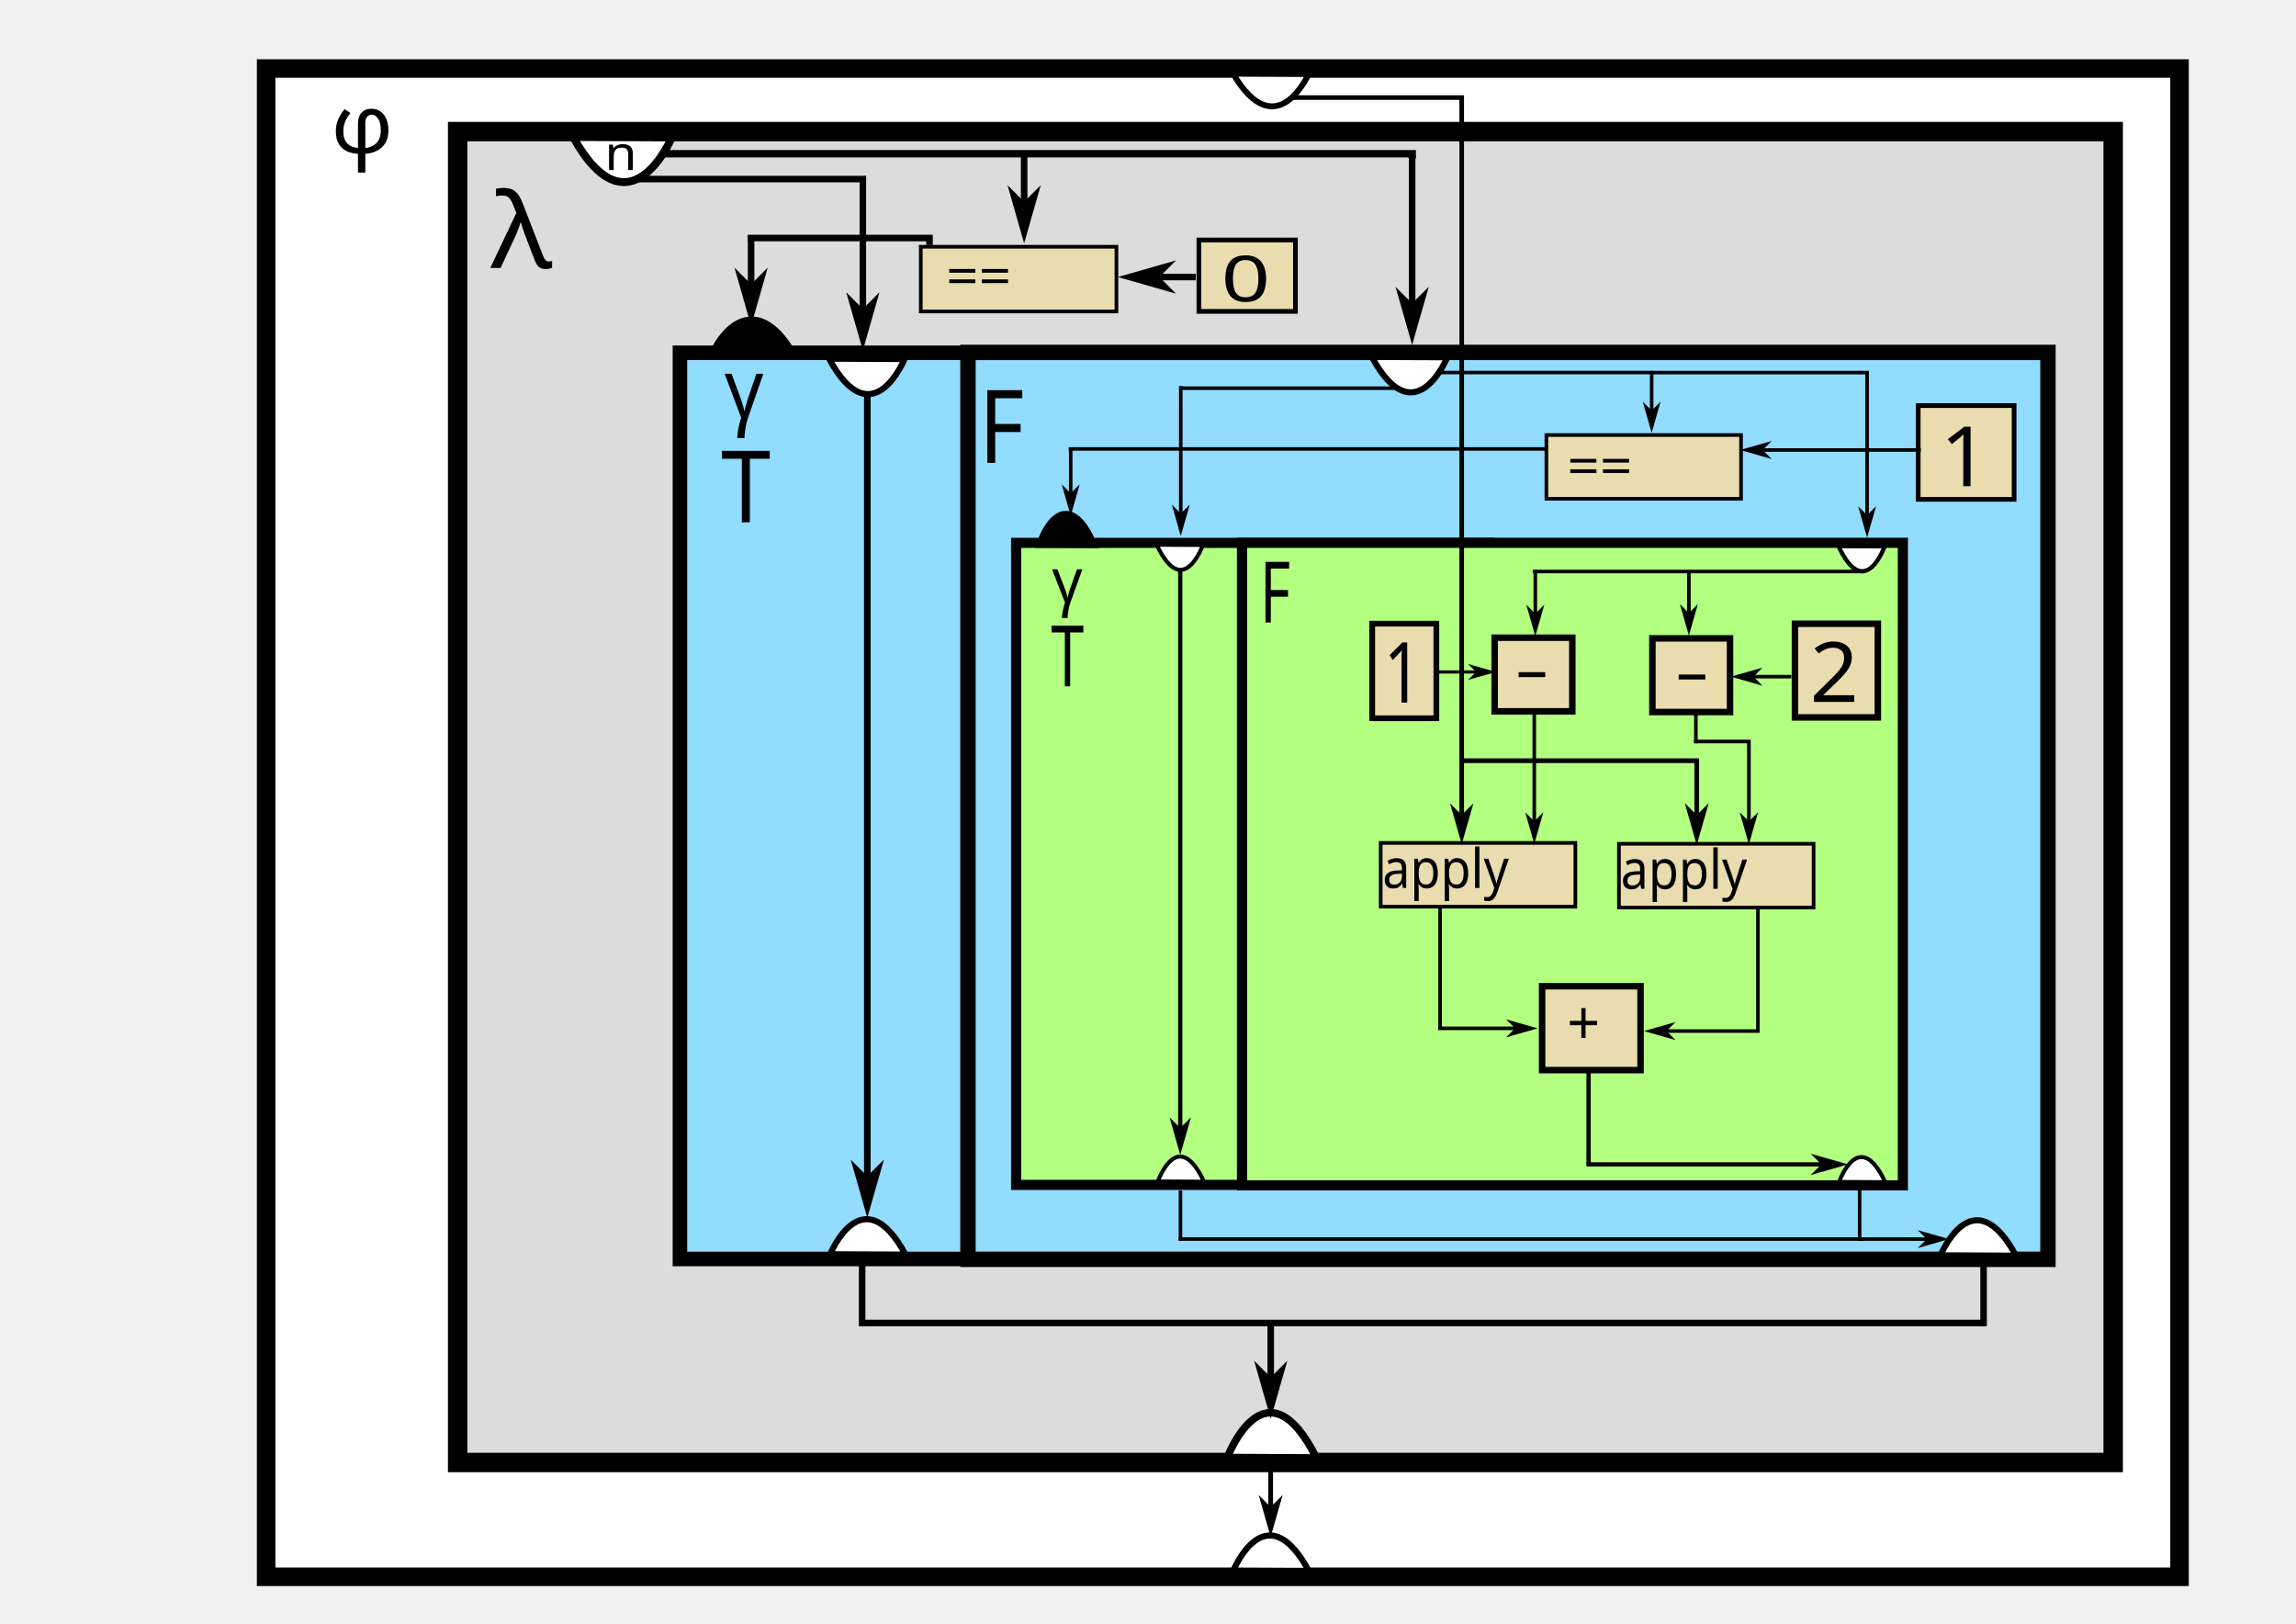
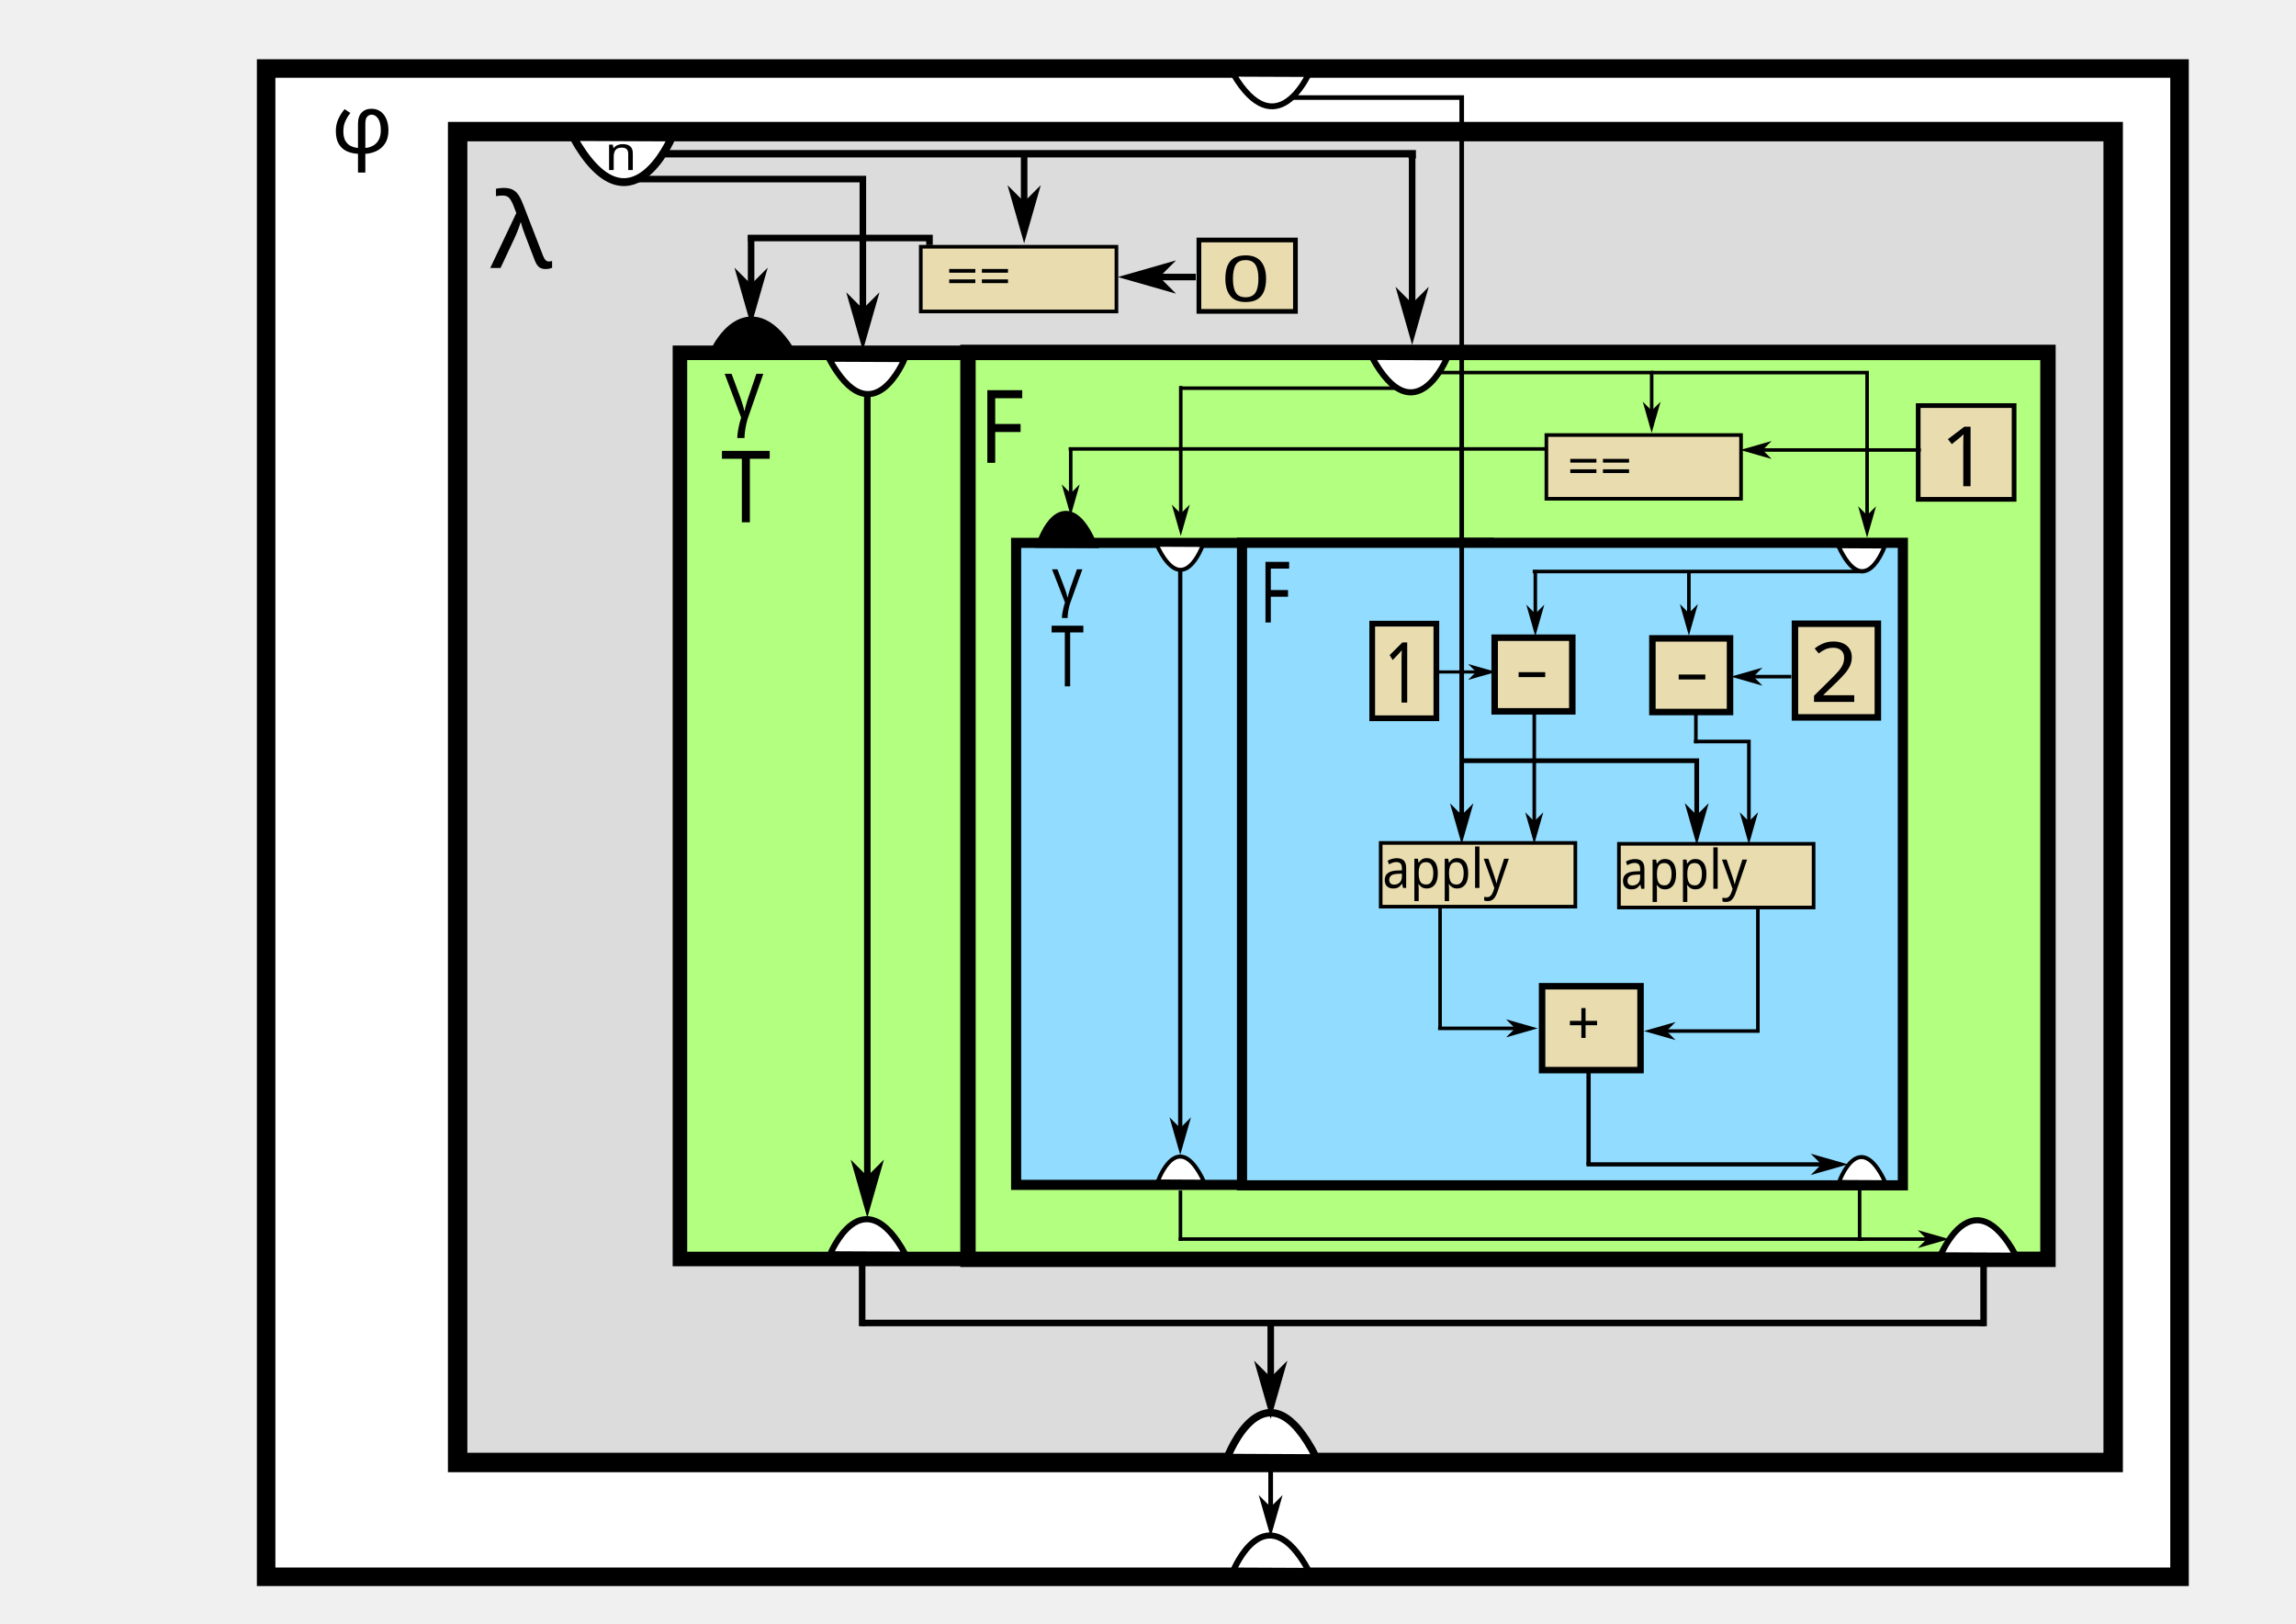
<svg xmlns="http://www.w3.org/2000/svg" width="297mm" height="210mm" viewBox="0 0 1052.362 744.094" id="svg4355" version="1.1">
  <defs id="defs4357">
    <marker orient="auto" refY="0.0" refX="0.0" id="Arrow1Mstart" style="overflow:visible">
      <path id="path6624" d="M 0.0,0.0 L 5.0,-5.0 L -12.5,0.0 L 5.0,5.0 L 0.0,0.0 z " style="fill-rule:evenodd;stroke:#000000;stroke-width:1pt;stroke-opacity:1;fill:#000000;fill-opacity:1" transform="scale(0.4) translate(10,0)" />
    </marker>
    <marker orient="auto" refY="0.0" refX="0.0" id="Arrow1Lstart" style="overflow:visible">
      <path id="path6618" d="M 0.0,0.0 L 5.0,-5.0 L -12.5,0.0 L 5.0,5.0 L 0.0,0.0 z " style="fill-rule:evenodd;stroke:#000000;stroke-width:1pt;stroke-opacity:1;fill:#000000;fill-opacity:1" transform="scale(0.8) translate(12.5,0)" />
    </marker>
    <marker orient="auto" refY="0" refX="0" id="Arrow1Mend" style="overflow:visible">
      <path id="path3920" d="M 0,0 5,-5 -12.5,0 5,5 0,0 Z" style="fill-rule:evenodd;stroke:#000000;stroke-width:1pt" transform="matrix(-0.4,0,0,-0.4,-4,0)" />
    </marker>
    <marker orient="auto" refY="0" refX="0" id="Arrow1Mend-5-4" style="overflow:visible">
      <path id="path3920-4-7" d="M 0,0 5,-5 -12.5,0 5,5 0,0 Z" style="fill-rule:evenodd;stroke:#000000;stroke-width:1pt" transform="matrix(-0.4,0,0,-0.4,-4,0)" />
    </marker>
    <marker orient="auto" refY="0" refX="0" id="marker4582" style="overflow:visible">
      <path id="path4584" d="M 0,0 5,-5 -12.5,0 5,5 0,0 Z" style="fill-rule:evenodd;stroke:#000000;stroke-width:1pt" transform="matrix(-0.4,0,0,-0.4,-4,0)" />
    </marker>
    <marker orient="auto" refY="0" refX="0" id="marker4586" style="overflow:visible">
      <path id="path4588" d="M 0,0 5,-5 -12.5,0 5,5 0,0 Z" style="fill-rule:evenodd;stroke:#000000;stroke-width:1pt" transform="matrix(-0.4,0,0,-0.4,-4,0)" />
    </marker>
    <marker orient="auto" refY="0" refX="0" id="marker4590" style="overflow:visible">
      <path id="path4592" d="M 0,0 5,-5 -12.5,0 5,5 0,0 Z" style="fill-rule:evenodd;stroke:#000000;stroke-width:1pt" transform="matrix(-0.4,0,0,-0.4,-4,0)" />
    </marker>
    <marker orient="auto" refY="0" refX="0" id="marker4594" style="overflow:visible">
      <path id="path4596" d="M 0,0 5,-5 -12.5,0 5,5 0,0 Z" style="fill-rule:evenodd;stroke:#000000;stroke-width:1pt" transform="matrix(-0.4,0,0,-0.4,-4,0)" />
    </marker>
    <marker orient="auto" refY="0" refX="0" id="Arrow1Mend-5" style="overflow:visible">
      <path id="path3920-4" d="M 0,0 5,-5 -12.5,0 5,5 0,0 Z" style="fill-rule:evenodd;stroke:#000000;stroke-width:1pt" transform="matrix(-0.4,0,0,-0.4,-4,0)" />
    </marker>
    <marker orient="auto" refY="0" refX="0" id="marker4600" style="overflow:visible">
      <path id="path4602" d="M 0,0 5,-5 -12.5,0 5,5 0,0 Z" style="fill-rule:evenodd;stroke:#000000;stroke-width:1pt" transform="matrix(-0.4,0,0,-0.4,-4,0)" />
    </marker>
    <marker orient="auto" refY="0" refX="0" id="marker4604" style="overflow:visible">
      <path id="path4606" d="M 0,0 5,-5 -12.5,0 5,5 0,0 Z" style="fill-rule:evenodd;stroke:#000000;stroke-width:1pt" transform="matrix(-0.4,0,0,-0.4,-4,0)" />
    </marker>
    <marker orient="auto" refY="0" refX="0" id="Arrow1Mend-5-4-8" style="overflow:visible">
      <path id="path3920-4-7-14" d="M 0,0 5,-5 -12.5,0 5,5 0,0 Z" style="fill-rule:evenodd;stroke:#000000;stroke-width:1pt" transform="matrix(-0.4,0,0,-0.4,-4,0)" />
    </marker>
    <marker orient="auto" refY="0" refX="0" id="marker4860" style="overflow:visible">
      <path id="path4862" d="M 0,0 5,-5 -12.5,0 5,5 0,0 Z" style="fill-rule:evenodd;stroke:#000000;stroke-width:1pt" transform="matrix(-0.4,0,0,-0.4,-4,0)" />
    </marker>
    <marker orient="auto" refY="0" refX="0" id="marker4864" style="overflow:visible">
      <path id="path4866" d="M 0,0 5,-5 -12.5,0 5,5 0,0 Z" style="fill-rule:evenodd;stroke:#000000;stroke-width:1pt" transform="matrix(-0.4,0,0,-0.4,-4,0)" />
    </marker>
    <marker orient="auto" refY="0" refX="0" id="marker4868" style="overflow:visible">
      <path id="path4870" d="M 0,0 5,-5 -12.5,0 5,5 0,0 Z" style="fill-rule:evenodd;stroke:#000000;stroke-width:1pt" transform="matrix(-0.4,0,0,-0.4,-4,0)" />
    </marker>
    <marker orient="auto" refY="0" refX="0" id="marker4872" style="overflow:visible">
      <path id="path4874" d="M 0,0 5,-5 -12.5,0 5,5 0,0 Z" style="fill-rule:evenodd;stroke:#000000;stroke-width:1pt" transform="matrix(-0.4,0,0,-0.4,-4,0)" />
    </marker>
    <marker orient="auto" refY="0" refX="0" id="marker4876" style="overflow:visible">
      <path id="path4878" d="M 0,0 5,-5 -12.5,0 5,5 0,0 Z" style="fill-rule:evenodd;stroke:#000000;stroke-width:1pt" transform="matrix(-0.4,0,0,-0.4,-4,0)" />
    </marker>
    <marker orient="auto" refY="0" refX="0" id="marker4880" style="overflow:visible">
      <path id="path4882" d="M 0,0 5,-5 -12.5,0 5,5 0,0 Z" style="fill-rule:evenodd;stroke:#000000;stroke-width:1pt" transform="matrix(-0.4,0,0,-0.4,-4,0)" />
    </marker>
    <marker orient="auto" refY="0" refX="0" id="marker4884" style="overflow:visible">
      <path id="path4886" d="M 0,0 5,-5 -12.5,0 5,5 0,0 Z" style="fill-rule:evenodd;stroke:#000000;stroke-width:1pt" transform="matrix(-0.4,0,0,-0.4,-4,0)" />
    </marker>
    <marker orient="auto" refY="0" refX="0" id="marker4888" style="overflow:visible">
      <path id="path4890" d="M 0,0 5,-5 -12.5,0 5,5 0,0 Z" style="fill-rule:evenodd;stroke:#000000;stroke-width:1pt" transform="matrix(-0.4,0,0,-0.4,-4,0)" />
    </marker>
    <marker orient="auto" refY="0" refX="0" id="marker4892" style="overflow:visible">
      <path id="path4894" d="M 0,0 5,-5 -12.5,0 5,5 0,0 Z" style="fill-rule:evenodd;stroke:#000000;stroke-width:1pt" transform="matrix(-0.4,0,0,-0.4,-4,0)" />
    </marker>
    <marker orient="auto" refY="0" refX="0" id="marker4896" style="overflow:visible">
      <path id="path4898" d="M 0,0 5,-5 -12.5,0 5,5 0,0 Z" style="fill-rule:evenodd;stroke:#000000;stroke-width:1pt" transform="matrix(-0.4,0,0,-0.4,-4,0)" />
    </marker>
    <marker orient="auto" refY="0" refX="0" id="marker4900" style="overflow:visible">
      <path id="path4902" d="M 0,0 5,-5 -12.5,0 5,5 0,0 Z" style="fill-rule:evenodd;stroke:#000000;stroke-width:1pt" transform="matrix(-0.4,0,0,-0.4,-4,0)" />
    </marker>
    <marker orient="auto" refY="0" refX="0" id="marker4904" style="overflow:visible">
      <path id="path4906" d="M 0,0 5,-5 -12.5,0 5,5 0,0 Z" style="fill-rule:evenodd;stroke:#000000;stroke-width:1pt" transform="matrix(-0.4,0,0,-0.4,-4,0)" />
    </marker>
    <marker orient="auto" refY="0" refX="0" id="marker4908" style="overflow:visible">
      <path id="path4910" d="M 0,0 5,-5 -12.5,0 5,5 0,0 Z" style="fill-rule:evenodd;stroke:#000000;stroke-width:1pt" transform="matrix(-0.4,0,0,-0.4,-4,0)" />
    </marker>
    <marker orient="auto" refY="0" refX="0" id="marker4912" style="overflow:visible">
      <path id="path4914" d="M 0,0 5,-5 -12.5,0 5,5 0,0 Z" style="fill-rule:evenodd;stroke:#000000;stroke-width:1pt" transform="matrix(-0.4,0,0,-0.4,-4,0)" />
    </marker>
    <marker orient="auto" refY="0" refX="0" id="Arrow1Mend-5-4-0" style="overflow:visible">
      <path id="path3920-4-7-1" d="M 0,0 5,-5 -12.5,0 5,5 0,0 Z" style="fill-rule:evenodd;stroke:#000000;stroke-width:1pt" transform="matrix(-0.4,0,0,-0.4,-4,0)" />
    </marker>
    <marker orient="auto" refY="0" refX="0" id="marker4918" style="overflow:visible">
      <path id="path4920" d="M 0,0 5,-5 -12.5,0 5,5 0,0 Z" style="fill-rule:evenodd;stroke:#000000;stroke-width:1pt" transform="matrix(-0.4,0,0,-0.4,-4,0)" />
    </marker>
    <marker orient="auto" refY="0" refX="0" id="marker4922" style="overflow:visible">
      <path id="path4924" d="M 0,0 5,-5 -12.5,0 5,5 0,0 Z" style="fill-rule:evenodd;stroke:#000000;stroke-width:1pt" transform="matrix(-0.4,0,0,-0.4,-4,0)" />
    </marker>
    <marker orient="auto" refY="0" refX="0" id="Arrow1Mend-5-4-8-3" style="overflow:visible">
      <path id="path3920-4-7-14-9" d="M 0,0 5,-5 -12.5,0 5,5 0,0 Z" style="fill-rule:evenodd;stroke:#000000;stroke-width:1pt" transform="matrix(-0.4,0,0,-0.4,-4,0)" />
    </marker>
    <marker orient="auto" refY="0" refX="0" id="Arrow1Mend-5-4-8-4" style="overflow:visible">
      <path id="path3920-4-7-14-6" d="M 0,0 5,-5 -12.5,0 5,5 0,0 Z" style="fill-rule:evenodd;stroke:#000000;stroke-width:1pt" transform="matrix(-0.4,0,0,-0.4,-4,0)" />
    </marker>
    <marker orient="auto" refY="0" refX="0" id="Arrow1Mend-2" style="overflow:visible">
      <path id="path3920-1" d="M 0,0 5,-5 -12.5,0 5,5 0,0 Z" style="fill-rule:evenodd;stroke:#000000;stroke-width:1pt" transform="matrix(-0.4,0,0,-0.4,-4,0)" />
    </marker>
  </defs>
  <g id="layer1" transform="translate(0,-308.2677)">
    <rect y="339.661" x="121.977" height="691.2" width="877" id="rect3004-4" style="fill:#ffffff;stroke:#000000;stroke-width:8.484;stroke-miterlimit:4;stroke-dasharray:none">
      </rect>
    <text id="text6458-2" y="388.384" x="147.891" style="font-style:normal;font-variant:normal;font-weight:normal;font-stretch:normal;font-size:38.165px;line-height:125%;font-family:Sans;-inkscape-font-specification:Sans;text-align:start;letter-spacing:0px;word-spacing:0px;writing-mode:lr-tb;text-anchor:start;fill:#000000;fill-opacity:1;stroke:none" xml:space="preserve" transform="scale(1.026323,0.974352)">
      <tspan y="388.384" x="147.891" id="tspan4083">φ</tspan>
    </text>
    <rect y="368.585" x="209.758" height="609.898" width="758.805" id="rect3004" style="fill:#dcdcdc;fill-opacity:1;stroke:#000000;stroke-width:8.905;stroke-miterlimit:4;stroke-dasharray:none">
      </rect>
    <path style="fill:#ffffff;stroke:#000000;stroke-width:3.608;stroke-linecap:butt;stroke-linejoin:miter;stroke-miterlimit:4;stroke-dasharray:none;stroke-opacity:1" d="m 307.902,371.256 c 0,0 -19.337,46.187 -45.232,-0.194 15.646,0.065 30.767,0.129 45.232,0.194 z" id="path6493-9-8-6-0-7-3" />
    <path style="fill:#ffffff;stroke:#000000;stroke-width:3.435;stroke-linecap:butt;stroke-linejoin:miter;stroke-miterlimit:4;stroke-dasharray:none;stroke-opacity:1" d="m 562.517,976.206 c 0,0 17.481,-46.291 40.889,0.194 -14.144,-0.065 -27.813,-0.13 -40.889,-0.194 z" id="path6493-9-87-5-2-2-1" />
    <path style="fill:none;stroke:#000000;stroke-width:2.158;stroke-linecap:butt;stroke-linejoin:miter;stroke-miterlimit:4;stroke-dasharray:none;stroke-opacity:1;marker-end:url(#Arrow1Mend)" d="m 582.403,977.67 0,30.648" id="path3125-7" />
    <path style="display:inline;fill:none;stroke:#000000;stroke-width:3;stroke-linecap:butt;stroke-linejoin:miter;stroke-miterlimit:4;stroke-dasharray:none;stroke-opacity:1;marker-end:url(#Arrow1Mend-5)" d="m 291.395,390.334 104.092,0 0,72.626" id="path4809-0" />
    <rect style="fill:#e9ddaf;stroke:#000000;stroke-width:1.682;stroke-miterlimit:4;stroke-dasharray:none" id="rect4535" width="89.672" height="29.65" x="422.039" y="421.344" />
    <text id="text4381-1-2-6" y="462.784" x="445.898" style="font-style:normal;font-variant:normal;font-weight:normal;font-stretch:normal;font-size:25.061px;line-height:125%;font-family:Sans;-inkscape-font-specification:'Sans, Normal';text-align:center;letter-spacing:0px;word-spacing:0px;writing-mode:lr-tb;text-anchor:middle;fill:#000000;fill-opacity:1;stroke:none;stroke-width:0.737;stroke-miterlimit:4;stroke-dasharray:none" xml:space="preserve" transform="scale(1.044134,0.9577312)">
      <tspan id="tspan60415" x="445.898" y="462.784">==</tspan>
    </text>
    <rect style="fill:#e9ddaf;stroke:#000000;stroke-width:2.158;stroke-miterlimit:4;stroke-dasharray:none" id="rect4379-0" width="44.238" height="32.712" x="549.515" y="418.253" />
    <text xml:space="preserve" style="font-style:normal;font-variant:normal;font-weight:normal;font-stretch:normal;font-size:33.842px;line-height:125%;font-family:Sans;-inkscape-font-specification:Sans;text-align:start;letter-spacing:0px;word-spacing:0px;writing-mode:lr-tb;text-anchor:start;fill:#000000;fill-opacity:1;stroke:none" x="481.299" y="519.11" id="text4381-6" transform="scale(1.162916,0.8599075)">
      <tspan y="519.11" x="481.299" id="tspan5338">0</tspan>
    </text>
    <path style="display:inline;fill:none;stroke:#000000;stroke-width:3.379;stroke-linecap:butt;stroke-linejoin:miter;stroke-miterlimit:4;stroke-dasharray:none;stroke-opacity:1" d="m 303.393,378.726 343.899,0 0,2.178" id="path5027" />
    <path style="fill:none;stroke:#000000;stroke-width:3;stroke-linecap:butt;stroke-linejoin:miter;stroke-miterlimit:4;stroke-dasharray:none;stroke-opacity:1;marker-end:url(#Arrow1Mend-5-4)" d="m 647.25,379.291 0,81.142" id="path5029" />
    <path style="fill:none;stroke:#000000;stroke-width:3;stroke-linecap:butt;stroke-linejoin:miter;stroke-miterlimit:4;stroke-dasharray:none;stroke-opacity:1;marker-end:url(#Arrow1Mend-5-4)" d="m 469.409,380.265 0,33.616" id="path5340" />
    <path style="fill:none;stroke:#000000;stroke-width:3;stroke-linecap:butt;stroke-linejoin:miter;stroke-miterlimit:4;stroke-dasharray:none;stroke-opacity:1;marker-end:url(#Arrow1Mend-5-4)" d="m 548.078,435.223 -29.798,0" id="path5532" />
    <path style="display:inline;fill:none;fill-rule:evenodd;stroke:#000000;stroke-width:3;stroke-linecap:butt;stroke-linejoin:miter;stroke-miterlimit:4;stroke-dasharray:none;stroke-opacity:1" d="m 395.141,914.534 0.018,0 0,-26.613" id="path4733" />
    <path style="fill:none;fill-rule:evenodd;stroke:#000000;stroke-width:3;stroke-linecap:butt;stroke-linejoin:miter;stroke-miterlimit:4;stroke-dasharray:none;stroke-opacity:1" d="m 909.171,888.457 0,26.067 -0.965,0" id="path4733-7" />
-     <rect y="469.946" x="311.647" height="415.277" width="317.15" id="rect3004-6" style="fill:#91dcff;stroke:#000000;stroke-width:6.66;stroke-miterlimit:4;stroke-dasharray:none;fill-opacity:1">
-       </rect>
-     <rect y="469.768" x="443.666" height="415.611" width="495.006" id="rect6551" style="color:#000000;display:inline;overflow:visible;visibility:visible;fill:#91dcff;fill-opacity:1;fill-rule:nonzero;stroke:#000000;stroke-width:7.061;stroke-linecap:butt;stroke-linejoin:miter;stroke-miterlimit:4;stroke-dasharray:none;stroke-dashoffset:0;stroke-opacity:1;marker:none;enable-background:accumulate" />
-     <rect style="fill:#b3ff80;stroke:#000000;stroke-width:4.634;stroke-miterlimit:4;stroke-dasharray:none" id="rect3004-6-5" width="216.678" height="294.211" x="465.735" y="557.048">
+     <rect y="469.946" x="311.647" height="415.277" width="317.15" id="rect3004-6" style="fill:#b3ff80;stroke:#000000;stroke-width:6.66;stroke-miterlimit:4;stroke-dasharray:none;fill-opacity:1">
+       </rect>
+     <rect y="469.768" x="443.666" height="415.611" width="495.006" id="rect6551" style="color:#000000;display:inline;overflow:visible;visibility:visible;fill:#b3ff80;fill-opacity:1;fill-rule:nonzero;stroke:#000000;stroke-width:7.061;stroke-linecap:butt;stroke-linejoin:miter;stroke-miterlimit:4;stroke-dasharray:none;stroke-dashoffset:0;stroke-opacity:1;marker:none;enable-background:accumulate" />
+     <rect style="fill:#91dcff;stroke:#000000;stroke-width:4.634;stroke-miterlimit:4;stroke-dasharray:none;fill-opacity:1" id="rect3004-6-5" width="216.678" height="294.211" x="465.735" y="557.048">
      </rect>
    <path id="path4295" d="m 490.756,514.562 0,26.868" style="fill:none;stroke:#000000;stroke-width:1.619;stroke-linecap:butt;stroke-linejoin:miter;stroke-miterlimit:4;stroke-dasharray:none;stroke-opacity:1;marker-end:url(#Arrow1Mend-5-4-8)" />
    <path id="path4521" d="m 639.907,484.738 0,1.424 -99.187,0" style="fill:none;stroke:#000000;stroke-width:1.619;stroke-linecap:butt;stroke-linejoin:miter;stroke-miterlimit:4;stroke-dasharray:none;stroke-opacity:1" />
    <path id="path4523" d="m 541.204,485.165 0,65.54" style="fill:none;stroke:#000000;stroke-width:1.619;stroke-linecap:butt;stroke-linejoin:miter;stroke-miterlimit:4;stroke-dasharray:none;stroke-opacity:1;marker-end:url(#Arrow1Mend-5-4-8)" />
    <rect y="494.136" x="879.199" height="42.959" width="43.954" id="rect4379-0-7" style="fill:#e9ddaf;stroke:#000000;stroke-width:2.158;stroke-miterlimit:4;stroke-dasharray:none" />
    <text transform="scale(1.011513,0.9886183)" id="text4381-6-8" y="537.197" x="879.206" style="font-style:normal;font-variant:normal;font-weight:normal;font-stretch:normal;font-size:38.657px;line-height:125%;font-family:Sans;-inkscape-font-specification:Sans;text-align:start;letter-spacing:0px;word-spacing:0px;writing-mode:lr-tb;text-anchor:start;fill:#000000;fill-opacity:1;stroke:none" xml:space="preserve">
      <tspan y="537.197" x="879.206" id="tspan4746">1</tspan>
    </text>
    <path style="fill:none;stroke:#000000;stroke-width:1.608;stroke-linecap:butt;stroke-linejoin:miter;stroke-miterlimit:4;stroke-dasharray:none;stroke-opacity:1;marker-end:url(#Arrow1Mend-5-4-8)" d="m 659.026,478.996 98.005,0 0,24.474" id="path4942" />
    <path style="fill:none;stroke:#000000;stroke-width:1.619;stroke-linecap:butt;stroke-linejoin:miter;stroke-miterlimit:4;stroke-dasharray:none;stroke-opacity:1;marker-end:url(#Arrow1Mend-5-4-8)" d="m 880.397,514.486 -79.584,0" id="path5134" />
    <path style="display:inline;fill:none;stroke:#000000;stroke-width:3;stroke-linecap:butt;stroke-linejoin:miter;stroke-miterlimit:4;stroke-dasharray:none;stroke-opacity:1;marker-end:url(#Arrow1Mend-5-4-8)" d="m 397.507,486.439 0.024,0 0,373.986" id="path5326" />
    <path style="fill:none;stroke:#000000;stroke-width:1.619;stroke-linecap:butt;stroke-linejoin:miter;stroke-miterlimit:4;stroke-dasharray:none;stroke-opacity:1;marker-end:url(#Arrow1Mend-5-4-8)" d="m 756.762,479.017 99.014,0 0,72.447" id="path5714" />
    <path style="display:inline;fill:none;stroke:#000000;stroke-width:1.619;stroke-linecap:butt;stroke-linejoin:miter;stroke-miterlimit:4;stroke-dasharray:none;stroke-opacity:1" d="m 852.346,853.118 0,22.946 -0.651,0" id="path5916" />
    <path style="display:inline;fill:none;stroke:#000000;stroke-width:1.619;stroke-linecap:butt;stroke-linejoin:miter;stroke-miterlimit:4;stroke-dasharray:none;stroke-opacity:1;marker-end:url(#Arrow1Mend-5-4-8)" d="m 851.433,876.108 38.77,0" id="path5918" />
    <path style="display:inline;fill:none;stroke:#000000;stroke-width:1.619;stroke-linecap:butt;stroke-linejoin:miter;stroke-miterlimit:4;stroke-dasharray:none;stroke-opacity:1" d="m 541.059,853.839 0,22.261 -0.663,0" id="path5916-1" />
    <path style="fill:none;stroke:#000000;stroke-width:1.62;stroke-linecap:butt;stroke-linejoin:miter;stroke-miterlimit:4;stroke-dasharray:none;stroke-opacity:1" d="m 853.395,875.587 0,0.505 -313.119,0" id="path6130" />
    <path style="fill:#ffffff;stroke:#000000;stroke-width:1.842;stroke-linecap:butt;stroke-linejoin:miter;stroke-miterlimit:4;stroke-dasharray:none;stroke-opacity:1" d="m 551.328,558.005 c 0,0 -9.048,25.737 -21.165,-0.108 7.321,0.037 14.396,0.072 21.165,0.108 z" id="path6493-9-1" />
    <path style="fill:#ffffff;stroke:#000000;stroke-width:1.842;stroke-linecap:butt;stroke-linejoin:miter;stroke-miterlimit:4;stroke-dasharray:none;stroke-opacity:1" d="m 530.686,849.694 c 0,0 9.048,-25.737 21.165,0.108 -7.321,-0.037 -14.396,-0.072 -21.165,-0.108 z" id="path6493-9-3-1" />
    <text transform="scale(0.9763438,1.024229)" xml:space="preserve" style="font-style:normal;font-variant:normal;font-weight:normal;font-stretch:normal;font-size:28.059px;line-height:125%;font-family:Sans;-inkscape-font-specification:Sans;text-align:start;letter-spacing:0px;word-spacing:0px;writing-mode:lr-tb;text-anchor:start;fill:#000000;fill-opacity:1;stroke:none" x="493.729" y="570.741" id="text6458-85-5">
      <tspan x="493.729" y="570.741" id="tspan6468-1">γ</tspan>
    </text>
    <path style="fill:#000000;stroke:#000000;stroke-width:5.527;stroke-linecap:butt;stroke-linejoin:miter;stroke-miterlimit:4;stroke-dasharray:none;stroke-opacity:1" d="m 478.303,556.55 c 0,0 9.048,-25.737 21.165,0.108 -7.321,-0.037 -14.396,-0.072 -21.165,-0.108 z" id="path6493-3" />
    <text xml:space="preserve" style="font-style:normal;font-variant:normal;font-weight:normal;font-stretch:normal;font-size:32.516px;line-height:125%;font-family:Sans;-inkscape-font-specification:Sans;text-align:start;letter-spacing:0px;word-spacing:0px;writing-mode:lr-tb;text-anchor:start;fill:#000000;fill-opacity:1;stroke:none" x="576.344" y="520.551" id="text4696-8" transform="scale(0.8358362,1.196407)">
      <tspan id="tspan4698-3" x="576.344" y="520.551">T</tspan>
    </text>
    <path id="path5520" d="m 540.958,569.118 0,264.567" style="fill:none;stroke:#000000;stroke-width:1.936;stroke-linecap:butt;stroke-linejoin:miter;stroke-miterlimit:4;stroke-dasharray:none;stroke-opacity:1;marker-end:url(#Arrow1Mend-5-4-8)" />
-     <rect y="557.016" x="569.271" height="294.454" width="302.899" id="rect6551-4" style="color:#000000;display:inline;overflow:visible;visibility:visible;fill:#b3ff80;fill-opacity:1;fill-rule:nonzero;stroke:#000000;stroke-width:4.649;stroke-linecap:butt;stroke-linejoin:miter;stroke-miterlimit:4;stroke-dasharray:none;stroke-dashoffset:0;stroke-opacity:1;marker:none;enable-background:accumulate" />
+     <rect y="557.016" x="569.271" height="294.454" width="302.899" id="rect6551-4" style="color:#000000;display:inline;overflow:visible;visibility:visible;fill:#91dcff;fill-opacity:1;fill-rule:nonzero;stroke:#000000;stroke-width:4.649;stroke-linecap:butt;stroke-linejoin:miter;stroke-miterlimit:4;stroke-dasharray:none;stroke-dashoffset:0;stroke-opacity:1;marker:none;enable-background:accumulate" />
    <path style="fill:#ffffff;stroke:#000000;stroke-width:1.933;stroke-linecap:butt;stroke-linejoin:miter;stroke-miterlimit:4;stroke-dasharray:none;stroke-opacity:1" d="m 863.801,558.649 c 0,0 -9.048,25.737 -21.165,-0.108 7.321,0.037 14.396,0.072 21.165,0.108 z" id="path6493-9-6-3" />
    <path style="fill:#ffffff;stroke:#000000;stroke-width:1.842;stroke-linecap:butt;stroke-linejoin:miter;stroke-miterlimit:4;stroke-dasharray:none;stroke-opacity:1" d="m 842.938,849.929 c 0,0 9.048,-25.737 21.165,0.108 -7.321,-0.037 -14.396,-0.072 -21.165,-0.108 z" id="path6493-9-3-7-2" />
    <text xml:space="preserve" style="font-style:normal;font-variant:normal;font-weight:normal;font-stretch:normal;font-size:32.516px;line-height:125%;font-family:Sans;-inkscape-font-specification:Sans;text-align:start;letter-spacing:0px;word-spacing:0px;writing-mode:lr-tb;text-anchor:start;fill:#000000;fill-opacity:1;stroke:none" x="690.789" y="496.096" id="text4696-8-3" transform="scale(0.8358362,1.196407)">
      <tspan y="496.096" x="690.789" id="tspan4742">F</tspan>
    </text>
    <path id="path6262" d="m 854.41,570.167 -151.901,0" style="display:inline;fill:none;stroke:#000000;stroke-width:1.628;stroke-linecap:butt;stroke-linejoin:miter;stroke-miterlimit:4;stroke-dasharray:none;stroke-opacity:1" />
    <path id="path6264" d="m 703.705,569.556 0,27.075" style="fill:none;stroke:#000000;stroke-width:1.628;stroke-linecap:butt;stroke-linejoin:miter;stroke-miterlimit:4;stroke-dasharray:none;stroke-opacity:1;marker-end:url(#Arrow1Mend-5-4-8)" />
    <path id="path6663" d="m 774.093,570.322 0,26.021" style="fill:none;stroke:#000000;stroke-width:1.628;stroke-linecap:butt;stroke-linejoin:miter;stroke-miterlimit:4;stroke-dasharray:none;stroke-opacity:1;marker-end:url(#Arrow1Mend-5-4-8)" />
    <path id="path7239" d="m 659.289,616.203 23.566,0" style="fill:none;stroke:#000000;stroke-width:1.439;stroke-linecap:butt;stroke-linejoin:miter;stroke-miterlimit:4;stroke-dasharray:none;stroke-opacity:1;marker-end:url(#Arrow1Mend-5-4-8)" />
    <path id="path7731" d="m 805.72,724.584 0,56.183 -49.004,0" style="fill:none;stroke:#000000;stroke-width:1.628;stroke-linecap:butt;stroke-linejoin:miter;stroke-miterlimit:4;stroke-dasharray:none;stroke-opacity:1;marker-end:url(#Arrow1Mend-5-4-0)" />
    <path id="path7925" d="m 660.052,723.49 0,55.489 -0.397,0" style="fill:none;stroke:#000000;stroke-width:1.628;stroke-linecap:butt;stroke-linejoin:miter;stroke-miterlimit:4;stroke-dasharray:none;stroke-opacity:1" />
    <path id="path7927" d="m 659.147,779.53 42.429,0" style="fill:none;stroke:#000000;stroke-width:1.628;stroke-linecap:butt;stroke-linejoin:miter;stroke-miterlimit:4;stroke-dasharray:none;stroke-opacity:1;marker-end:url(#Arrow1Mend-5-4-0)" />
    <path id="path8121" d="m 728.108,799.529 0,41.658 -0.47,0" style="fill:none;stroke:#000000;stroke-width:1.953;stroke-linecap:butt;stroke-linejoin:miter;stroke-miterlimit:4;stroke-dasharray:none;stroke-opacity:1" />
    <path id="path8123" d="m 727.19,841.863 116.058,0" style="fill:none;stroke:#000000;stroke-width:1.922;stroke-linecap:butt;stroke-linejoin:miter;stroke-miterlimit:4;stroke-dasharray:none;stroke-opacity:1;marker-end:url(#Arrow1Mend-5-4-0)" />
    <rect y="600.507" x="685.074" height="33.745" width="35.585" id="rect4379-0-1" style="fill:#e9ddaf;stroke:#000000;stroke-width:2.969;stroke-miterlimit:4;stroke-dasharray:none" />
    <text id="text4381-1-5" y="823.008" x="527.247" style="font-style:normal;font-variant:normal;font-weight:normal;font-stretch:normal;font-size:38.274px;line-height:125%;font-family:Sans;-inkscape-font-specification:Sans;text-align:start;letter-spacing:0px;word-spacing:0px;writing-mode:lr-tb;text-anchor:start;fill:#000000;fill-opacity:1;stroke:none" xml:space="preserve" transform="scale(1.316334,0.7596854)">
      <tspan id="tspan6233" x="527.247" y="823.008">-</tspan>
    </text>
    <rect y="600.818" x="757.367" height="33.745" width="35.585" id="rect4379-0-1-9" style="fill:#e9ddaf;stroke:#000000;stroke-width:2.969;stroke-miterlimit:4;stroke-dasharray:none" />
    <text id="text4381-1-5-1" y="824.439" x="582.994" style="font-style:normal;font-variant:normal;font-weight:normal;font-stretch:normal;font-size:38.274px;line-height:125%;font-family:Sans;-inkscape-font-specification:Sans;text-align:start;letter-spacing:0px;word-spacing:0px;writing-mode:lr-tb;text-anchor:start;fill:#000000;fill-opacity:1;stroke:none" xml:space="preserve" transform="scale(1.316334,0.7596854)">
      <tspan id="tspan6233-8" x="582.994" y="824.439">-</tspan>
    </text>
    <rect style="fill:#e9ddaf;stroke:#000000;stroke-width:2.625;stroke-miterlimit:4;stroke-dasharray:none" id="rect4379-0-1-3" width="29.398" height="43.353" x="628.951" y="594.073" />
    <text transform="scale(0.8852558,1.129617)" id="text4381-6-8-5" y="557.923" x="716.465" style="font-style:normal;font-variant:normal;font-weight:normal;font-stretch:normal;font-size:34.174px;line-height:125%;font-family:Sans;-inkscape-font-specification:Sans;text-align:start;letter-spacing:0px;word-spacing:0px;writing-mode:lr-tb;text-anchor:start;fill:#000000;fill-opacity:1;stroke:none" xml:space="preserve">
      <tspan y="557.923" x="716.465" id="tspan4746-7">1</tspan>
    </text>
    <rect style="fill:#e9ddaf;stroke:#000000;stroke-width:2.969;stroke-miterlimit:4;stroke-dasharray:none" id="rect4379-0-1-3-2" width="37.998" height="42.92" x="822.707" y="594.109" />
    <text transform="scale(1.011513,0.9886183)" id="text4381-6-8-5-3" y="637.166" x="820.12" style="font-style:normal;font-variant:normal;font-weight:normal;font-stretch:normal;font-size:38.657px;line-height:125%;font-family:Sans;-inkscape-font-specification:Sans;text-align:start;letter-spacing:0px;word-spacing:0px;writing-mode:lr-tb;text-anchor:start;fill:#000000;fill-opacity:1;stroke:none" xml:space="preserve">
      <tspan y="637.166" x="820.12" id="tspan3330">2</tspan>
    </text>
    <rect style="fill:#e9ddaf;stroke:#000000;stroke-width:2.969;stroke-miterlimit:4;stroke-dasharray:none" id="rect4379-0-1-1" width="45.114" height="38.441" x="706.817" y="760.228" />
    <text id="text4381-1" y="761.946" x="741.906" style="font-style:normal;font-variant:normal;font-weight:normal;font-stretch:normal;font-size:27.392px;line-height:125%;font-family:Sans;-inkscape-font-specification:Sans;text-align:start;letter-spacing:0px;word-spacing:0px;writing-mode:lr-tb;text-anchor:start;fill:#000000;fill-opacity:1;stroke:none" xml:space="preserve" transform="scale(0.9680721,1.032981)">
      <tspan id="tspan4609" x="741.906" y="761.946">+</tspan>
    </text>
    <text transform="scale(0.9592661,1.042464)" xml:space="preserve" style="font-style:normal;font-variant:normal;font-weight:normal;font-stretch:normal;font-size:36.367px;line-height:125%;font-family:Sans;-inkscape-font-specification:Sans;text-align:start;letter-spacing:0px;word-spacing:0px;writing-mode:lr-tb;text-anchor:start;fill:#000000;fill-opacity:1;stroke:none" x="346.064" y="479.537" id="text6458-85">
      <tspan x="346.064" y="479.537" id="tspan6468">γ</tspan>
    </text>
    <path style="fill:#000000;stroke:#000000;stroke-width:6.885;stroke-linecap:butt;stroke-linejoin:miter;stroke-miterlimit:4;stroke-dasharray:none;stroke-opacity:1" d="m 329.454,468.841 c 0,0 13.262,-27.24 31.022,0.114 -10.731,-0.038 -21.102,-0.076 -31.022,-0.114 z" id="path6493" />
    <path style="fill:#ffffff;stroke:#000000;stroke-width:2.797;stroke-linecap:butt;stroke-linejoin:miter;stroke-miterlimit:4;stroke-dasharray:none;stroke-opacity:1" d="m 414.578,472.799 c 0,0 -14.787,36.305 -34.588,-0.152 11.964,0.051 23.527,0.102 34.588,0.152 z" id="path6493-9" />
    <path style="fill:#ffffff;stroke:#000000;stroke-width:2.797;stroke-linecap:butt;stroke-linejoin:miter;stroke-miterlimit:4;stroke-dasharray:none;stroke-opacity:1" d="m 380.489,883.073 c 0,0 14.787,-36.305 34.588,0.153 -11.964,-0.051 -23.527,-0.102 -34.588,-0.153 z" id="path6493-9-3" />
    <text xml:space="preserve" style="font-style:normal;font-variant:normal;font-weight:normal;font-stretch:normal;font-size:43.313px;line-height:125%;font-family:Sans;-inkscape-font-specification:Sans;text-align:start;letter-spacing:0px;word-spacing:0px;writing-mode:lr-tb;text-anchor:start;fill:#000000;fill-opacity:1;stroke:none" x="349.911" y="517.238" id="text4696" transform="scale(0.9445095,1.058751)">
      <tspan id="tspan4698" x="349.911" y="517.238">T</tspan>
    </text>
    <rect y="507.629" x="708.777" height="29.198" width="89.22" id="rect4535-2" style="fill:#e9ddaf;stroke:#000000;stroke-width:1.664;stroke-miterlimit:4;stroke-dasharray:none" />
    <path style="fill:#ffffff;stroke:#000000;stroke-width:2.797;stroke-linecap:butt;stroke-linejoin:miter;stroke-miterlimit:4;stroke-dasharray:none;stroke-opacity:1" d="m 663.363,471.989 c 0,0 -14.787,36.305 -34.588,-0.152 11.964,0.051 23.527,0.102 34.588,0.152 z" id="path6493-9-6" />
    <path style="fill:none;fill-rule:evenodd;stroke:#000000;stroke-width:1.619;stroke-linecap:butt;stroke-linejoin:miter;stroke-miterlimit:4;stroke-dasharray:none;stroke-opacity:1" d="m 489.819,513.999 217.616,0 0,-0.511" id="path4572" />
    <path style="fill:#ffffff;stroke:#000000;stroke-width:2.797;stroke-linecap:butt;stroke-linejoin:miter;stroke-miterlimit:4;stroke-dasharray:none;stroke-opacity:1" d="m 889.445,883.558 c 0,0 14.787,-36.305 34.588,0.152 -11.964,-0.051 -23.527,-0.102 -34.588,-0.152 z" id="path6493-9-3-7" />
    <path id="path7239-9" d="m 821.025,618.352 -24.463,0" style="fill:none;stroke:#000000;stroke-width:1.628;stroke-linecap:butt;stroke-linejoin:miter;stroke-miterlimit:4;stroke-dasharray:none;stroke-opacity:1;marker-end:url(#Arrow1Mend-5-4-8-3)" />
    <path id="path7513-3-4" d="m 703.101,633.737 0.124,0 0,58.069" style="fill:none;stroke:#000000;stroke-width:1.628;stroke-linecap:butt;stroke-linejoin:miter;stroke-miterlimit:4;stroke-dasharray:none;stroke-opacity:1;marker-end:url(#Arrow1Mend-5-4-8-4)" />
    <text xml:space="preserve" style="font-style:normal;font-variant:normal;font-weight:normal;font-stretch:normal;font-size:49.801px;line-height:125%;font-family:Sans;-inkscape-font-specification:Sans;text-align:start;letter-spacing:0px;word-spacing:0px;writing-mode:lr-tb;text-anchor:start;fill:#000000;fill-opacity:1;stroke:none" x="216.53" y="447.968" id="text6458-8" transform="scale(1.039173,0.9623033)">
      <tspan y="447.968" x="216.53" id="tspan9356-6">λ</tspan>
    </text>
    <text xml:space="preserve" style="font-style:normal;font-variant:normal;font-weight:normal;font-stretch:normal;font-size:43.231px;line-height:125%;font-family:Sans;-inkscape-font-specification:Sans;text-align:start;letter-spacing:0px;word-spacing:0px;writing-mode:lr-tb;text-anchor:start;fill:#000000;fill-opacity:1;stroke:none" x="483.841" y="482.533" id="text4696-8-3-0-0" transform="scale(0.9272814,1.078421)">
      <tspan y="482.533" x="483.841" id="tspan4742-7-9">F</tspan>
    </text>
    <text id="text4381-1-2-6-81" y="406.009" x="263.607" style="font-style:normal;font-variant:normal;font-weight:normal;font-stretch:normal;font-size:22.864px;line-height:125%;font-family:Sans;-inkscape-font-specification:'Sans, Normal';text-align:start;letter-spacing:0px;word-spacing:0px;writing-mode:lr-tb;text-anchor:start;fill:#000000;fill-opacity:1;stroke:none;stroke-width:0.737;stroke-miterlimit:4;stroke-dasharray:none" xml:space="preserve" transform="scale(1.051315,0.9511899)">
      <tspan id="tspan5907" x="263.607" y="406.009">n</tspan>
    </text>
    <rect y="694.558" x="632.837" height="29.198" width="89.22" id="rect4535-2-5" style="fill:#e9ddaf;stroke:#000000;stroke-width:1.664;stroke-miterlimit:4;stroke-dasharray:none" />
    <text transform="scale(0.9509608,1.051568)" xml:space="preserve" style="font-style:normal;font-variant:normal;font-weight:normal;font-stretch:normal;font-size:23.799px;line-height:125%;font-family:Sans;-inkscape-font-specification:'Sans, Normal';text-align:center;letter-spacing:0px;word-spacing:0px;writing-mode:lr-tb;text-anchor:middle;fill:#000000;fill-opacity:1;stroke:none" x="712.246" y="680.116" id="text4381-1-2-6-7-9-7-6">
      <tspan id="tspan5930" x="712.246" y="680.116">apply</tspan>
    </text>
    <path style="fill:none;fill-rule:evenodd;stroke:#000000;stroke-width:2.158;stroke-linecap:butt;stroke-linejoin:miter;stroke-miterlimit:4;stroke-dasharray:none;stroke-dashoffset:0;stroke-opacity:1;marker-end:url(#Arrow1Mend)" d="m 670.882,656.877 106.811,0 0,34.38" id="path5926" />
    <rect y="694.955" x="742.036" height="29.198" width="89.22" id="rect4535-2-5-6" style="fill:#e9ddaf;stroke:#000000;stroke-width:1.664;stroke-miterlimit:4;stroke-dasharray:none" />
    <text transform="scale(0.9509608,1.051568)" xml:space="preserve" style="font-style:normal;font-variant:normal;font-weight:normal;font-stretch:normal;font-size:23.799px;line-height:125%;font-family:Sans;-inkscape-font-specification:'Sans, Normal';text-align:center;letter-spacing:0px;word-spacing:0px;writing-mode:lr-tb;text-anchor:middle;fill:#000000;fill-opacity:1;stroke:none" x="827.076" y="680.495" id="text4381-1-2-6-7-9-7-6-5">
      <tspan id="tspan5930-4" x="827.076" y="680.495">apply</tspan>
    </text>
    <path style="fill:none;fill-rule:evenodd;stroke:#000000;stroke-width:1.628;stroke-linecap:butt;stroke-linejoin:miter;stroke-miterlimit:4;stroke-dasharray:none;stroke-opacity:1" d="m 777.299,634.759 0,13.307 -0.853,0" id="path5968" />
    <path style="fill:none;fill-rule:evenodd;stroke:#000000;stroke-width:1.658;stroke-linecap:butt;stroke-linejoin:miter;stroke-miterlimit:4;stroke-dasharray:none;stroke-opacity:1;marker-end:url(#Arrow1Mend)" d="m 776.483,648.07 25.118,0 0,43.892" id="path5970" />
    <path style="display:inline;fill:none;fill-rule:evenodd;stroke:#000000;stroke-width:3;stroke-linecap:butt;stroke-linejoin:miter;stroke-miterlimit:4;stroke-dasharray:none;stroke-opacity:1" d="m 394.937,914.55 513.385,0 0,0.148" id="path5976" />
    <path style="display:inline;fill:none;fill-rule:evenodd;stroke:#000000;stroke-width:2.107;stroke-linecap:butt;stroke-linejoin:miter;stroke-miterlimit:4;stroke-dasharray:none;stroke-dashoffset:0;stroke-opacity:1;marker-end:url(#Arrow1Mend)" d="m 592.628,352.976 77.341,0 0,338.011" id="path5924-3" />
    <path style="fill:#ffffff;stroke:#000000;stroke-width:2.797;stroke-linecap:butt;stroke-linejoin:miter;stroke-miterlimit:4;stroke-dasharray:none;stroke-opacity:1" d="m 565.302,1028.014 c 0,0 14.787,-36.305 34.588,0.153 -11.964,-0.051 -23.527,-0.102 -34.588,-0.153 z" id="path6493-9-3-2" />
    <path style="fill:#ffffff;stroke:#000000;stroke-width:2.684;stroke-linecap:butt;stroke-linejoin:miter;stroke-miterlimit:4;stroke-dasharray:none;stroke-opacity:1" d="m 599.791,342.195 c 0,0 -14.793,33.415 -34.602,-0.14 11.969,0.047 23.537,0.094 34.602,0.14 z" id="path6493-9-6-7" />
    <path style="display:inline;fill:none;fill-rule:evenodd;stroke:#000000;stroke-width:3;stroke-linecap:butt;stroke-linejoin:miter;stroke-miterlimit:4;stroke-dasharray:none;stroke-opacity:1;marker-end:url(#Arrow1Mend)" d="m 582.302,914.874 0.133,0 0,37.698" id="path13727" />
    <path style="display:inline;fill:none;fill-rule:evenodd;stroke:#000000;stroke-width:3;stroke-linecap:butt;stroke-linejoin:miter;stroke-miterlimit:4;stroke-dasharray:none;stroke-opacity:1" d="m 426.032,420.562 0,-3.22 -83.27,0" id="path13731" />
    <path style="display:inline;fill:none;fill-rule:evenodd;stroke:#000000;stroke-width:3;stroke-linecap:butt;stroke-linejoin:miter;stroke-miterlimit:4;stroke-dasharray:none;stroke-opacity:1;marker-end:url(#Arrow1Mend)" d="m 344.228,417.579 0.034,0 0,34.1" id="path13733" />
    <text id="text4381-1-2-6-9" y="553.654" x="718.529" style="font-style:normal;font-variant:normal;font-weight:normal;font-stretch:normal;font-size:25.061px;line-height:125%;font-family:Sans;-inkscape-font-specification:'Sans, Normal';text-align:center;letter-spacing:0px;word-spacing:0px;writing-mode:lr-tb;text-anchor:middle;fill:#000000;fill-opacity:1;stroke:none;stroke-width:0.737;stroke-miterlimit:4;stroke-dasharray:none" xml:space="preserve" transform="scale(1.044134,0.9577312)">
      <tspan id="tspan60415-8" x="718.529" y="553.654">==</tspan>
    </text>
  </g>
</svg>
